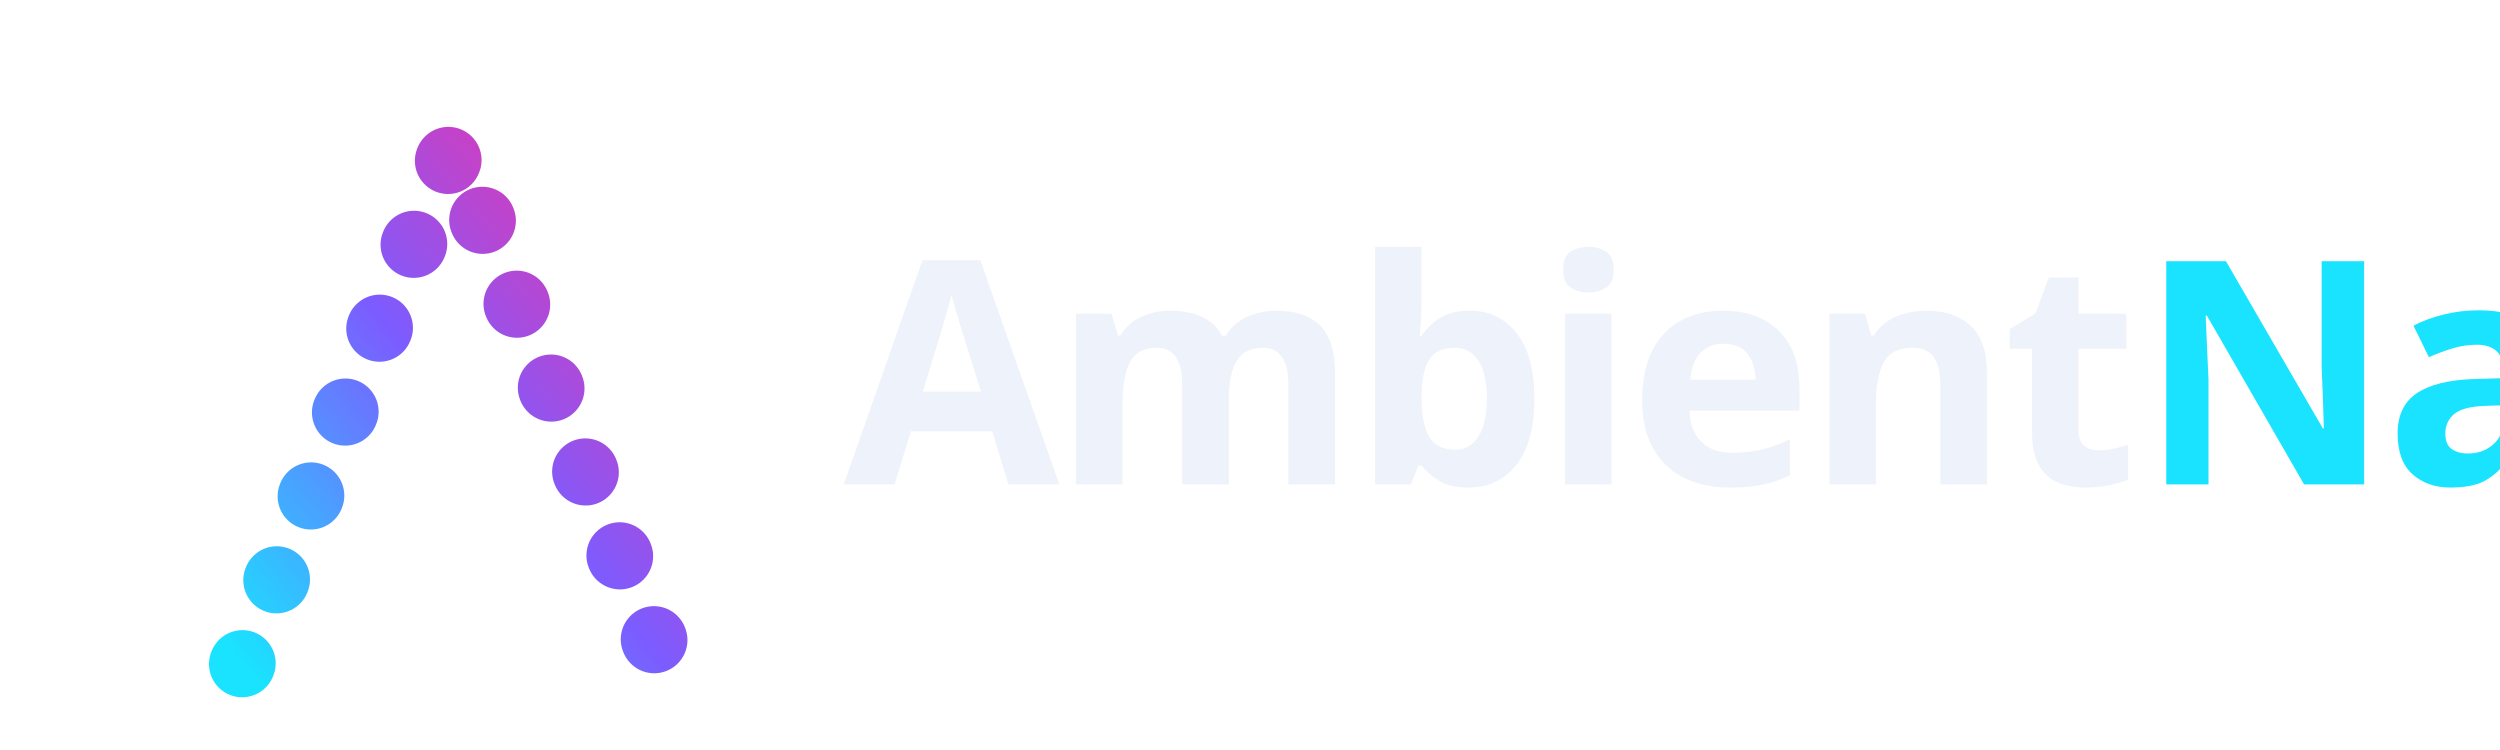
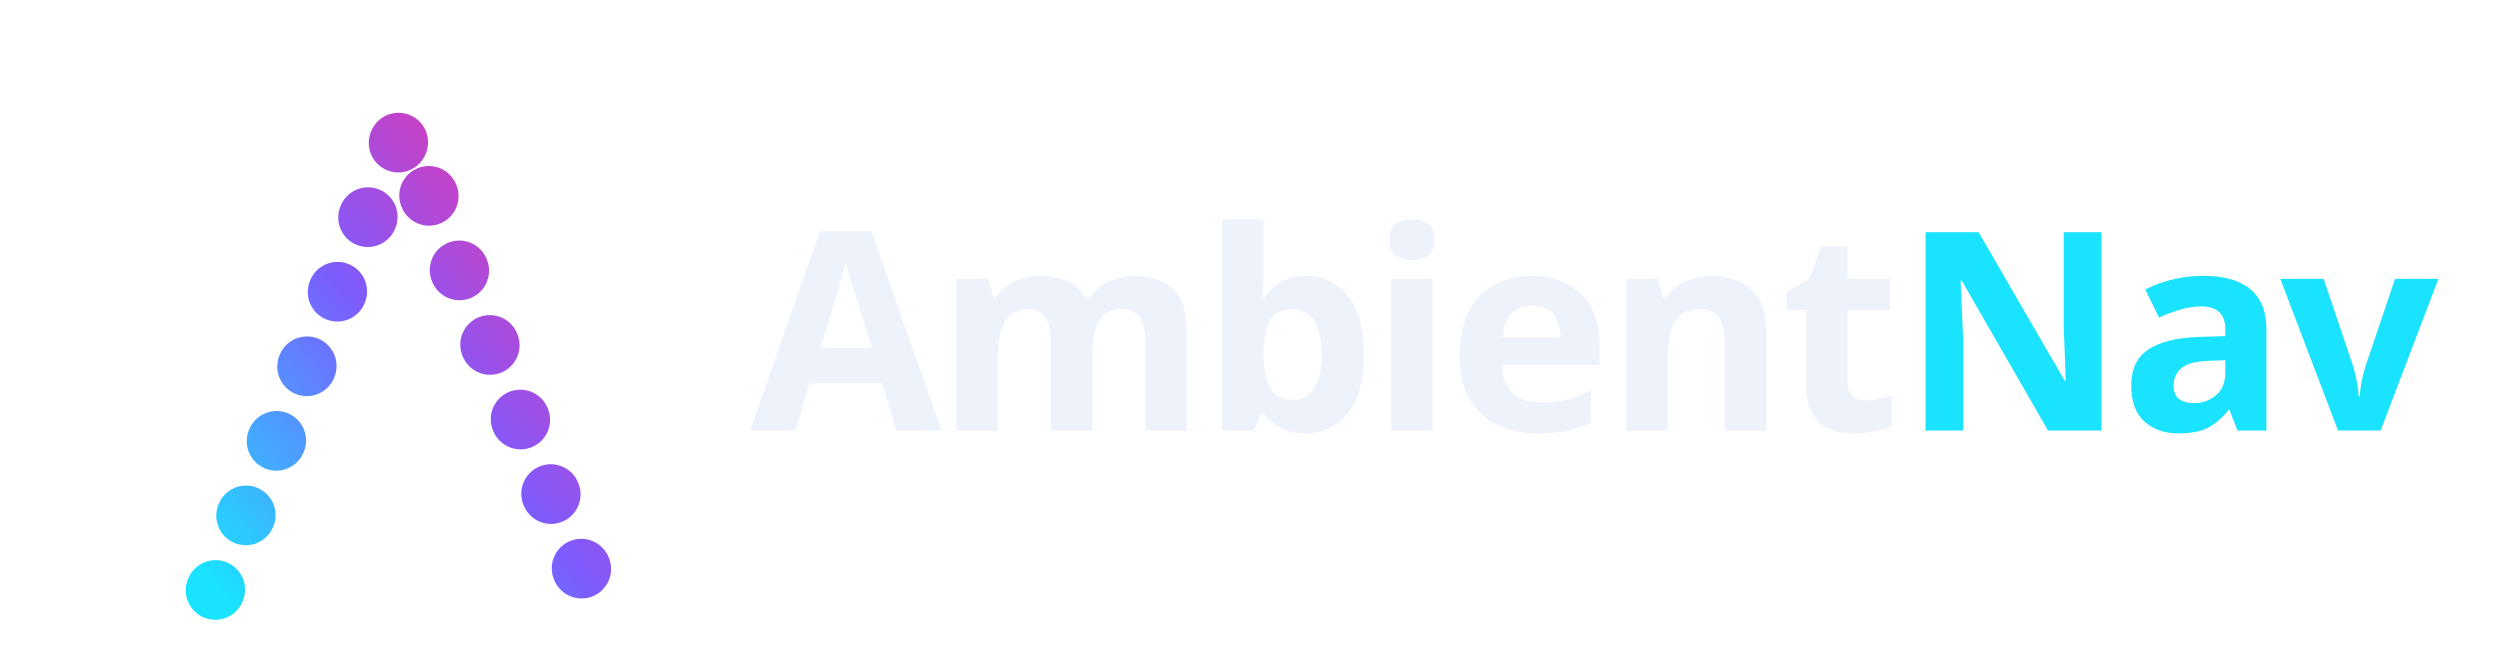
- <svg xmlns="http://www.w3.org/2000/svg" viewBox="0 0 320 96" width="320" height="96">
+ <svg xmlns="http://www.w3.org/2000/svg" viewBox="0 0 360 96" width="360" height="96">
  <defs>
    <linearGradient id="ambGradLk" x1="0%" y1="100%" x2="100%" y2="0%">
      <stop offset="0%" stop-color="#19E3FF" />
      <stop offset="50%" stop-color="#7C5CFF" />
      <stop offset="100%" stop-color="#FF2D9C" />
    </linearGradient>
  </defs>
  <g fill="none" stroke="url(#ambGradLk)" stroke-width="8.5" stroke-linecap="round" stroke-dasharray="0.1 11.5" transform="translate(8,2)">
    <path d="M23 83 L50 17 L77 83" />
    <path d="M35 59 L65 59" />
  </g>
-   <text x="108" y="62" font-family="Space Grotesk, sans-serif" font-weight="600" font-size="40" letter-spacing="-1" fill="#EEF2FA">Ambient<tspan fill="#19E3FF">Nav</tspan>
+   <text x="108" y="62" font-family="Orbitron, sans-serif" font-weight="600" font-size="40" letter-spacing="-1" fill="#EEF2FA">Ambient<tspan fill="#19E3FF">Nav</tspan>
  </text>
</svg>
